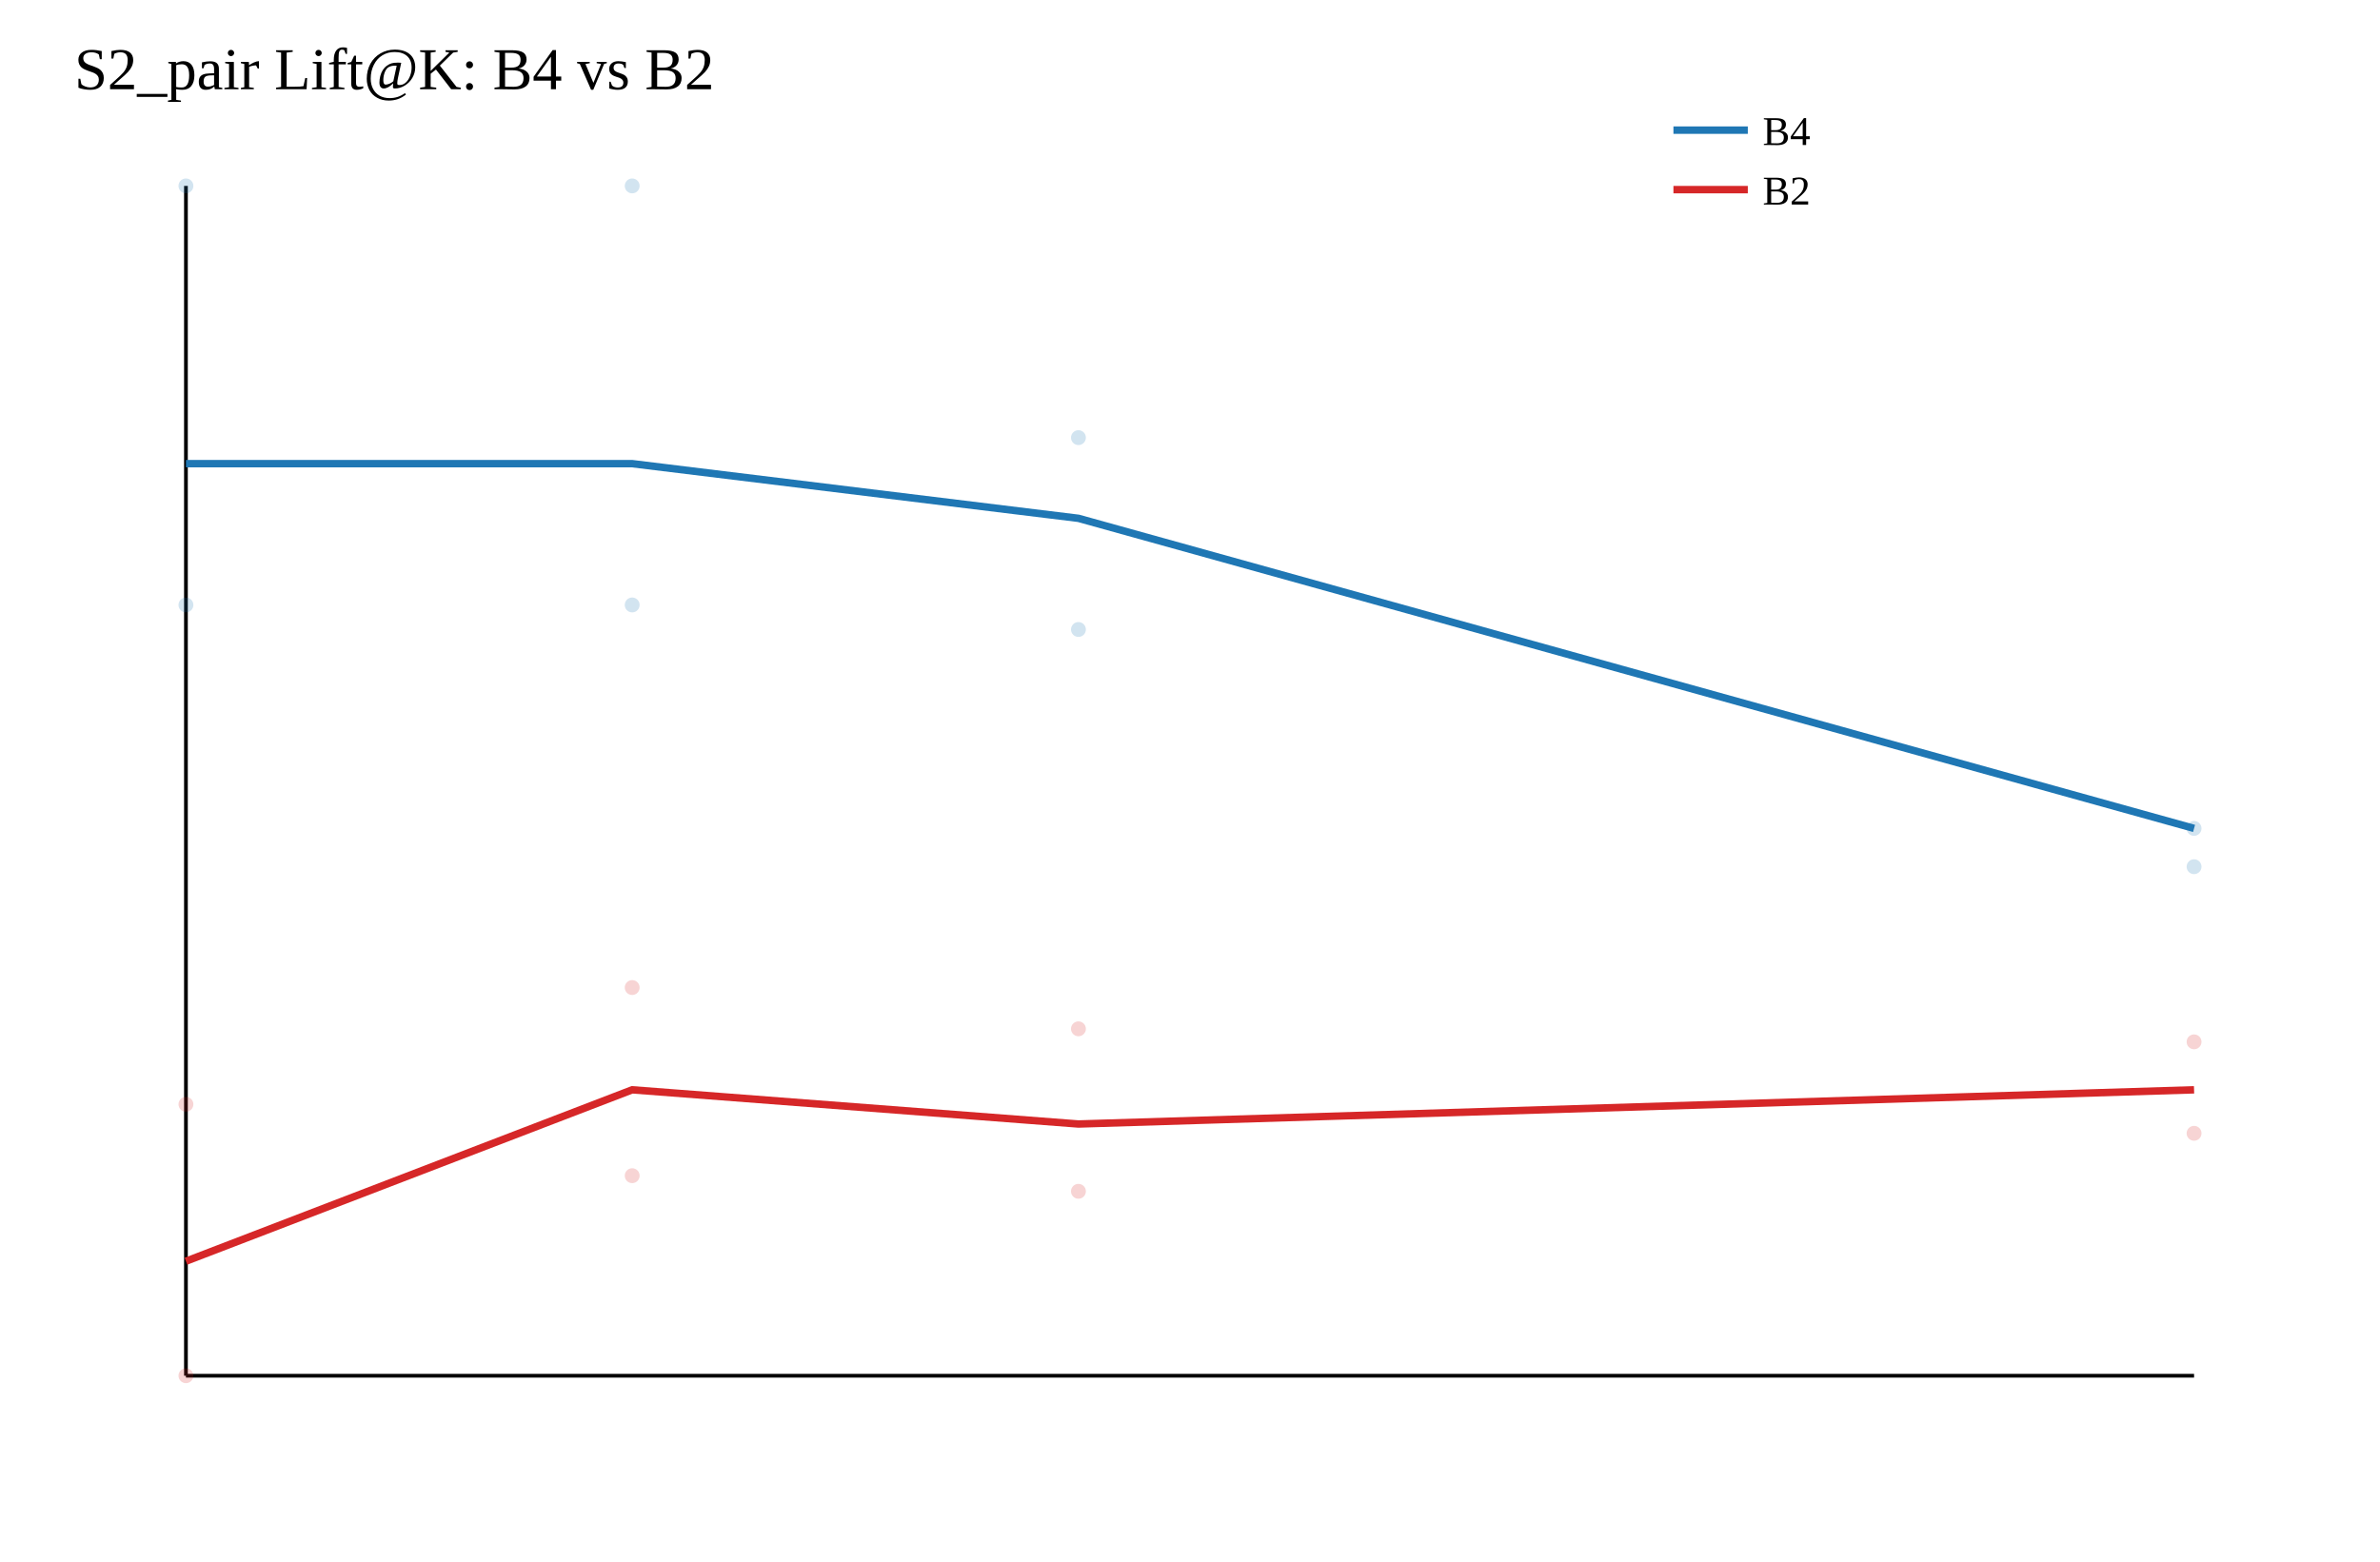
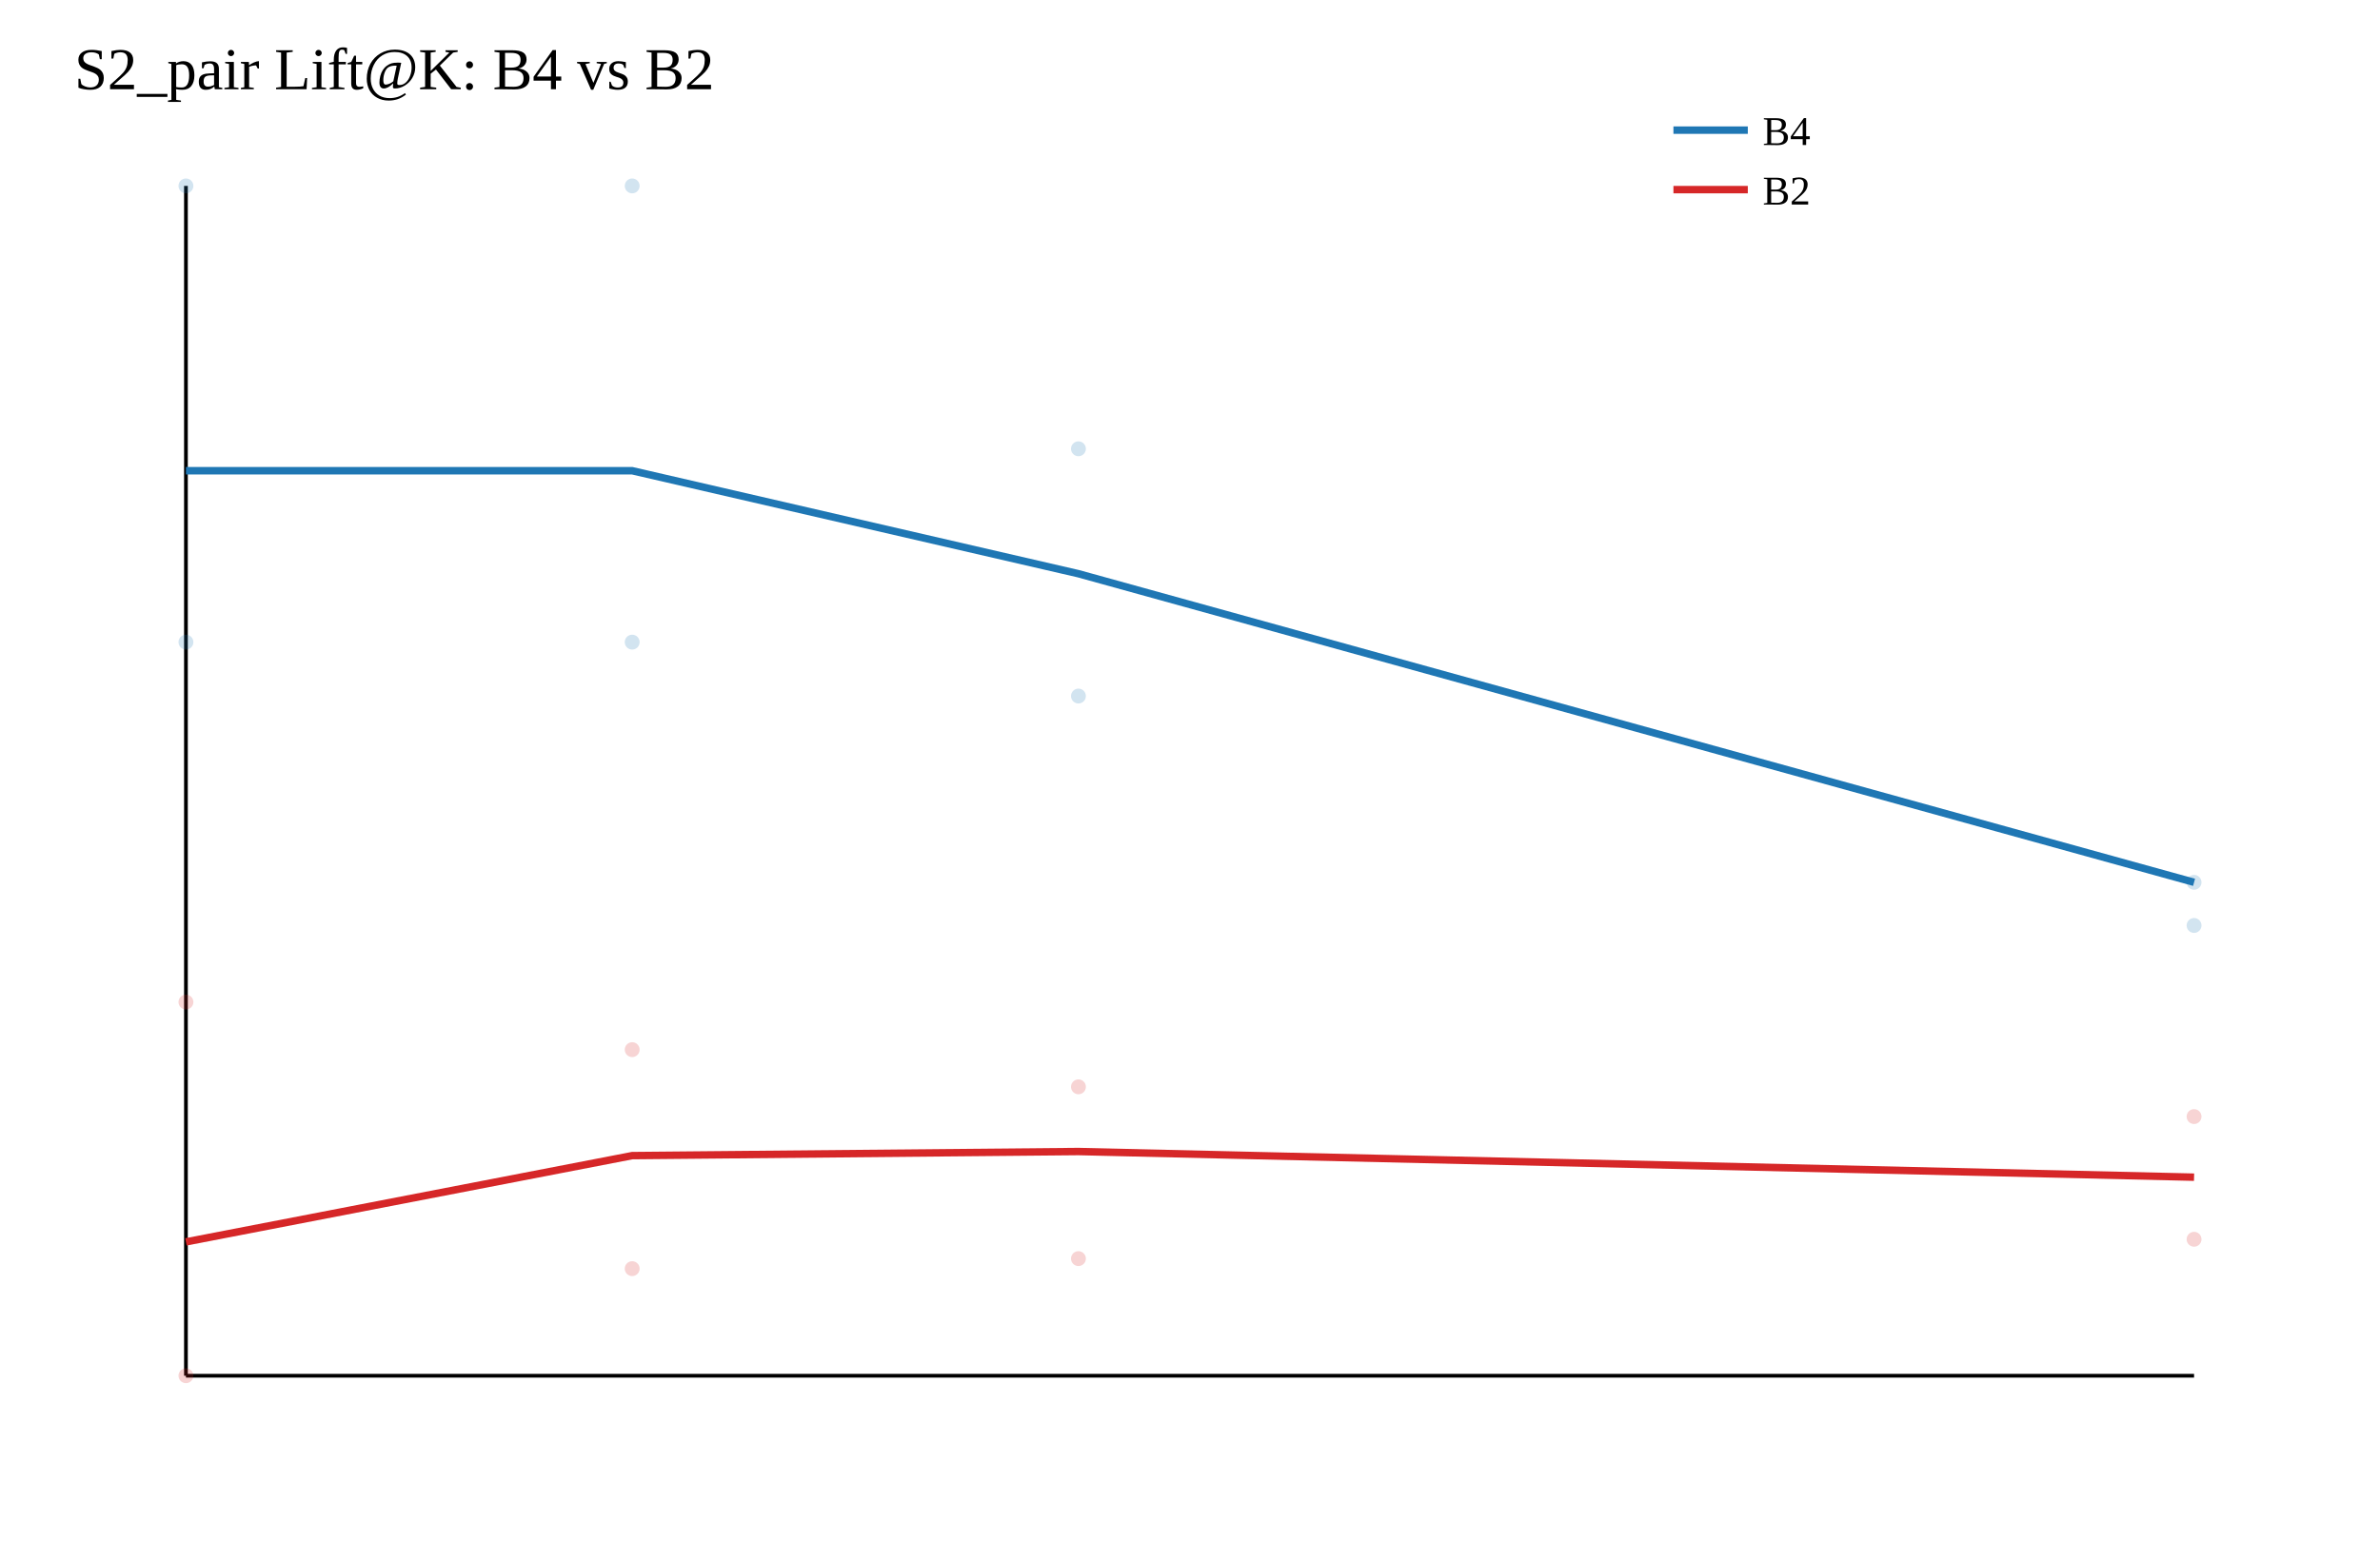
<svg xmlns="http://www.w3.org/2000/svg" width="640" height="420">
  <text x="20" y="24" font-size="16">S2_pair Lift@K: B4 vs B2</text>
  <line x1="50" y1="370" x2="590" y2="370" stroke="black" />
  <line x1="50" y1="370" x2="50" y2="50" stroke="black" />
-   <circle cx="50.0" cy="162.7" r="2" fill="#1f77b4" opacity="0.2" />
-   <circle cx="170.0" cy="162.7" r="2" fill="#1f77b4" opacity="0.2" />
-   <circle cx="290.0" cy="169.3" r="2" fill="#1f77b4" opacity="0.2" />
-   <circle cx="590.0" cy="233.1" r="2" fill="#1f77b4" opacity="0.2" />
+   <circle cx="50.0" cy="172.7" r="2" fill="#1f77b4" opacity="0.2" />
+   <circle cx="170.0" cy="172.7" r="2" fill="#1f77b4" opacity="0.2" />
+   <circle cx="290.0" cy="187.2" r="2" fill="#1f77b4" opacity="0.2" />
+   <circle cx="590.0" cy="248.9" r="2" fill="#1f77b4" opacity="0.2" />
  <circle cx="50.0" cy="50.0" r="2" fill="#1f77b4" opacity="0.2" />
  <circle cx="170.0" cy="50.0" r="2" fill="#1f77b4" opacity="0.2" />
-   <circle cx="290.0" cy="117.7" r="2" fill="#1f77b4" opacity="0.2" />
-   <circle cx="590.0" cy="222.8" r="2" fill="#1f77b4" opacity="0.2" />
+   <circle cx="290.0" cy="120.7" r="2" fill="#1f77b4" opacity="0.2" />
+   <circle cx="590.0" cy="237.3" r="2" fill="#1f77b4" opacity="0.2" />
  <circle cx="50.0" cy="370.0" r="2" fill="#d62728" opacity="0.2" />
-   <circle cx="170.0" cy="316.2" r="2" fill="#d62728" opacity="0.2" />
-   <circle cx="290.0" cy="320.4" r="2" fill="#d62728" opacity="0.2" />
-   <circle cx="590.0" cy="304.8" r="2" fill="#d62728" opacity="0.2" />
-   <circle cx="50.0" cy="297.0" r="2" fill="#d62728" opacity="0.2" />
-   <circle cx="170.0" cy="265.6" r="2" fill="#d62728" opacity="0.2" />
-   <circle cx="290.0" cy="276.7" r="2" fill="#d62728" opacity="0.2" />
-   <circle cx="590.0" cy="280.2" r="2" fill="#d62728" opacity="0.2" />
-   <polyline fill="none" stroke="#1f77b4" stroke-width="2" points="50.0,124.7 170.0,124.7 290.0,139.4 590.0,222.8" />
+   <circle cx="170.0" cy="341.2" r="2" fill="#d62728" opacity="0.2" />
+   <circle cx="290.0" cy="338.5" r="2" fill="#d62728" opacity="0.2" />
+   <circle cx="590.0" cy="333.3" r="2" fill="#d62728" opacity="0.2" />
+   <circle cx="50.0" cy="269.5" r="2" fill="#d62728" opacity="0.2" />
+   <circle cx="170.0" cy="282.3" r="2" fill="#d62728" opacity="0.2" />
+   <circle cx="290.0" cy="292.3" r="2" fill="#d62728" opacity="0.2" />
+   <circle cx="590.0" cy="300.3" r="2" fill="#d62728" opacity="0.2" />
+   <polyline fill="none" stroke="#1f77b4" stroke-width="2" points="50.0,126.6 170.0,126.6 290.0,154.3 590.0,237.3" />
  <line x1="450" y1="35" x2="470" y2="35" stroke="#1f77b4" stroke-width="2" />
  <text x="474" y="39" font-size="11">B4</text>
-   <polyline fill="none" stroke="#d62728" stroke-width="2" points="50.0,339.2 170.0,293.1 290.0,302.3 590.0,293.1" />
+   <polyline fill="none" stroke="#d62728" stroke-width="2" points="50.0,334.0 170.0,310.8 290.0,309.7 590.0,316.6" />
  <line x1="450" y1="51" x2="470" y2="51" stroke="#d62728" stroke-width="2" />
  <text x="474" y="55" font-size="11">B2</text>
</svg>
